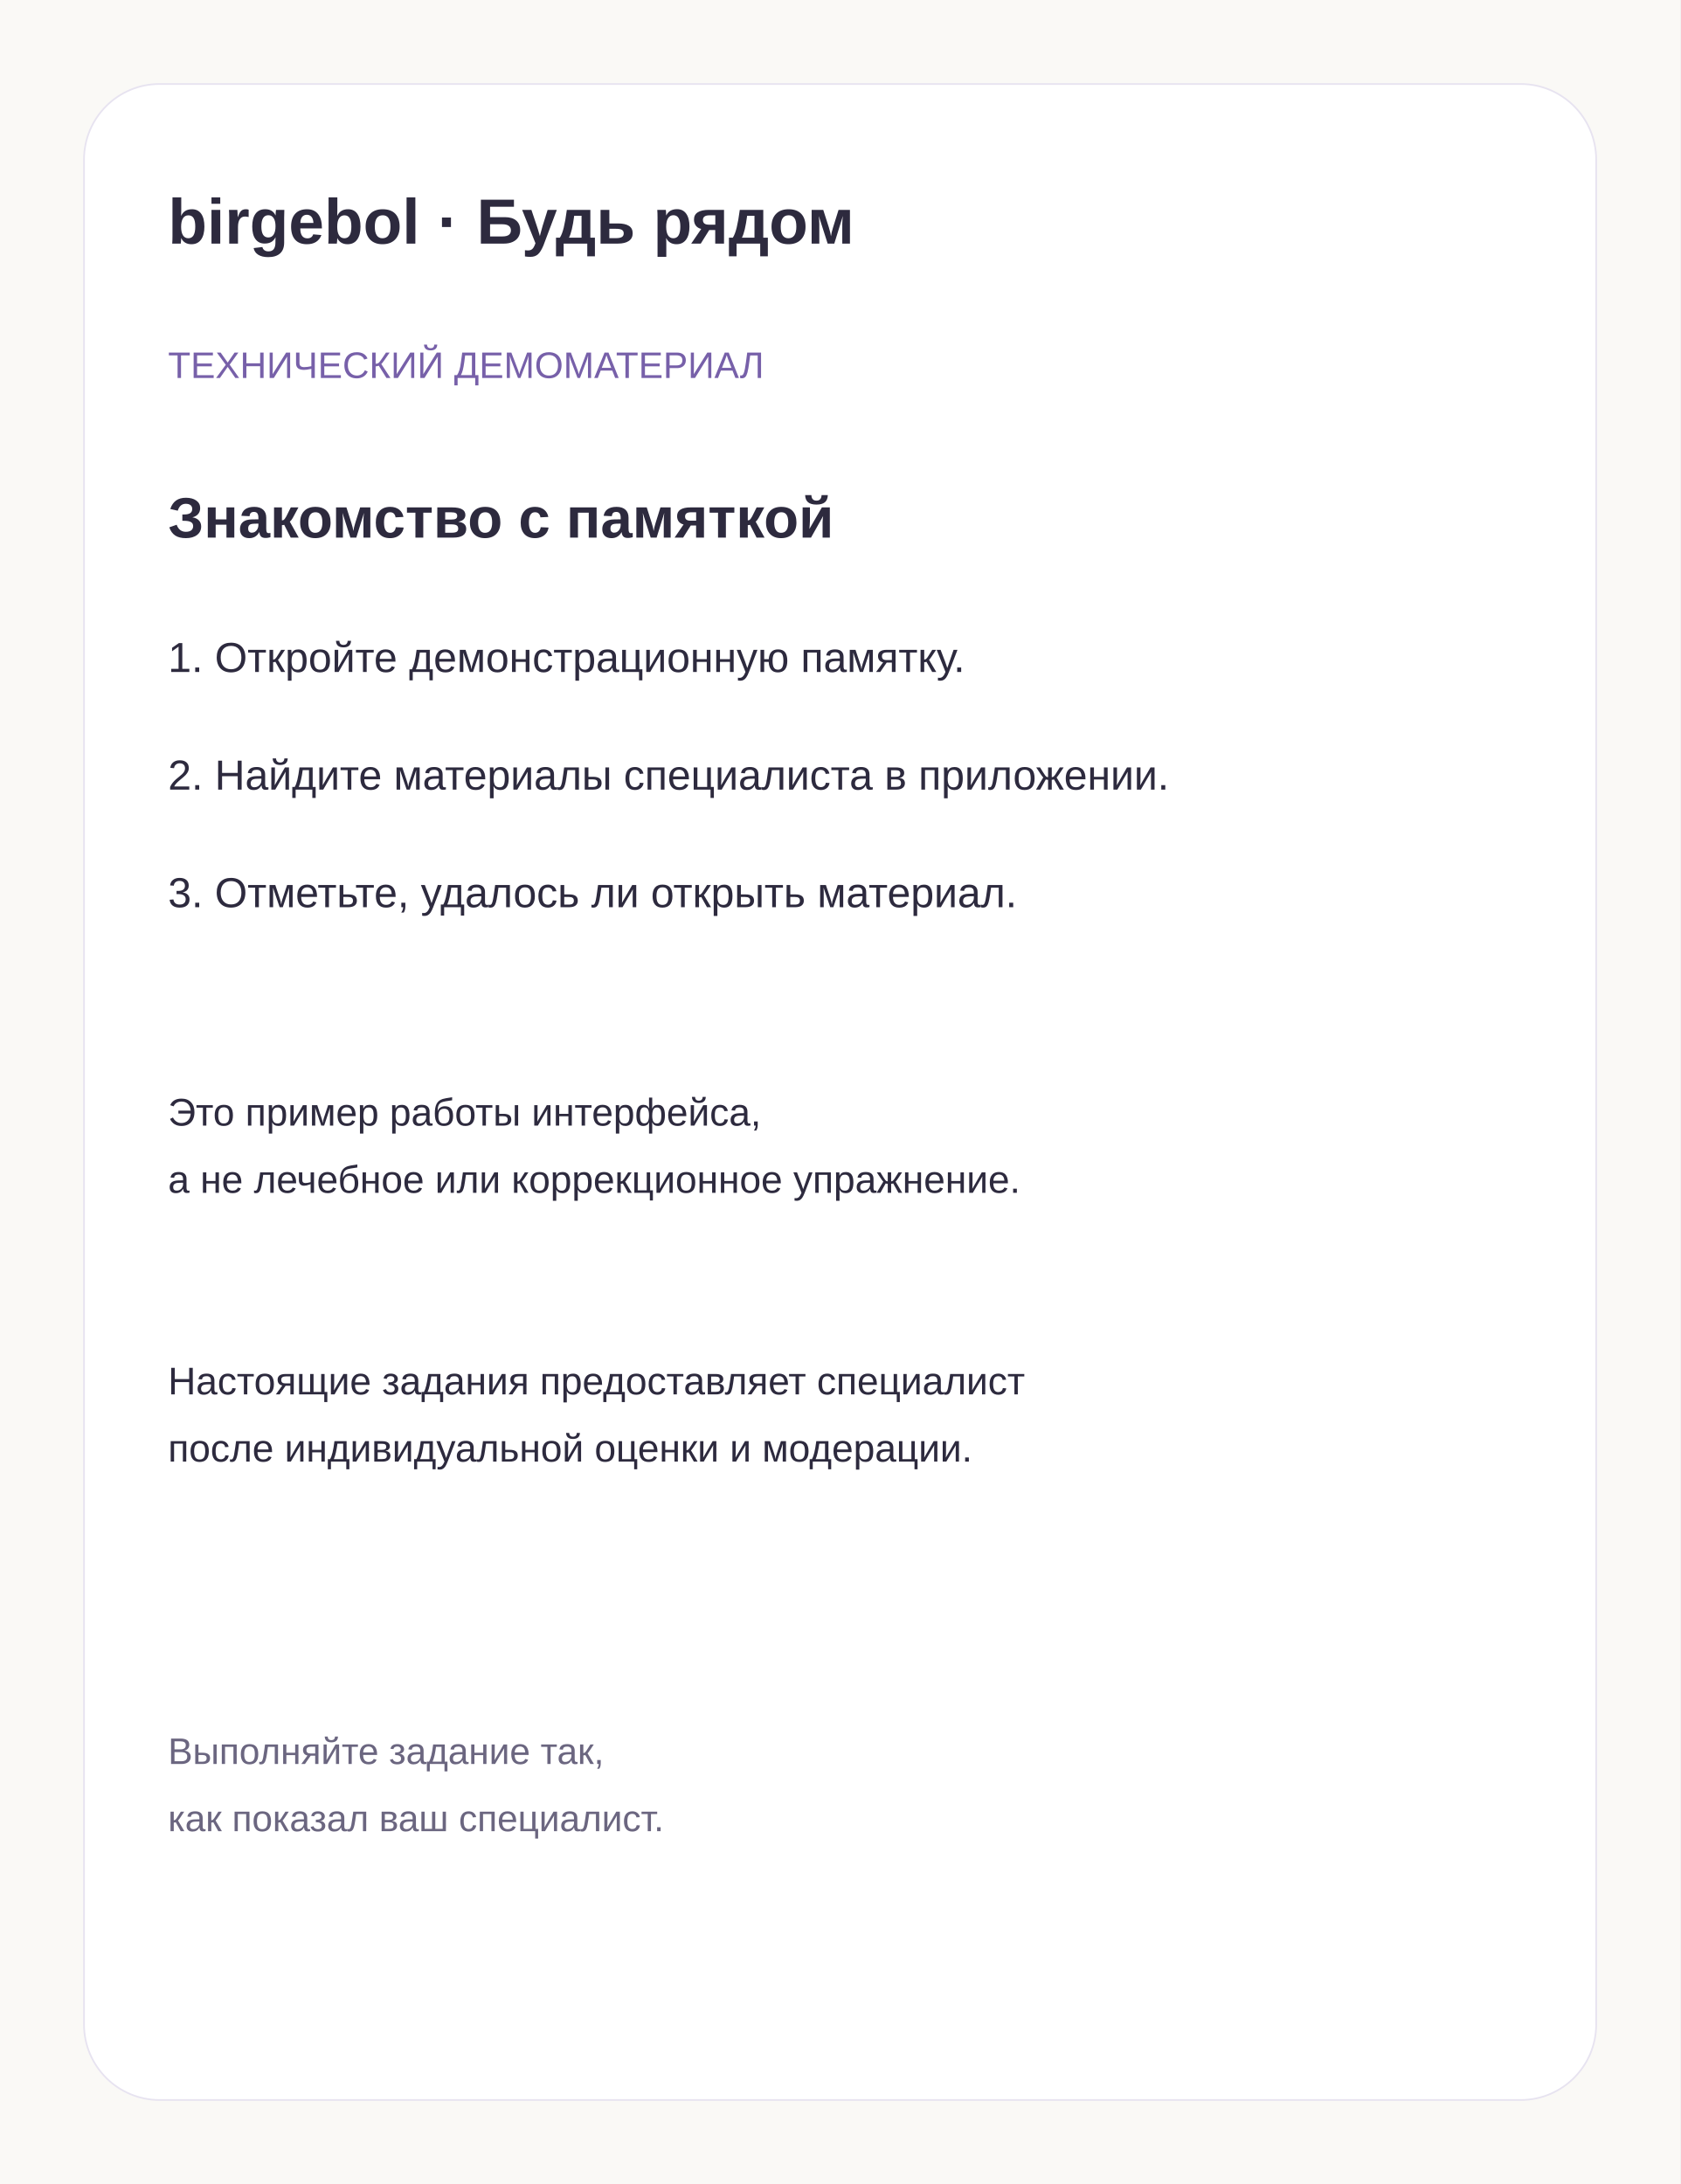
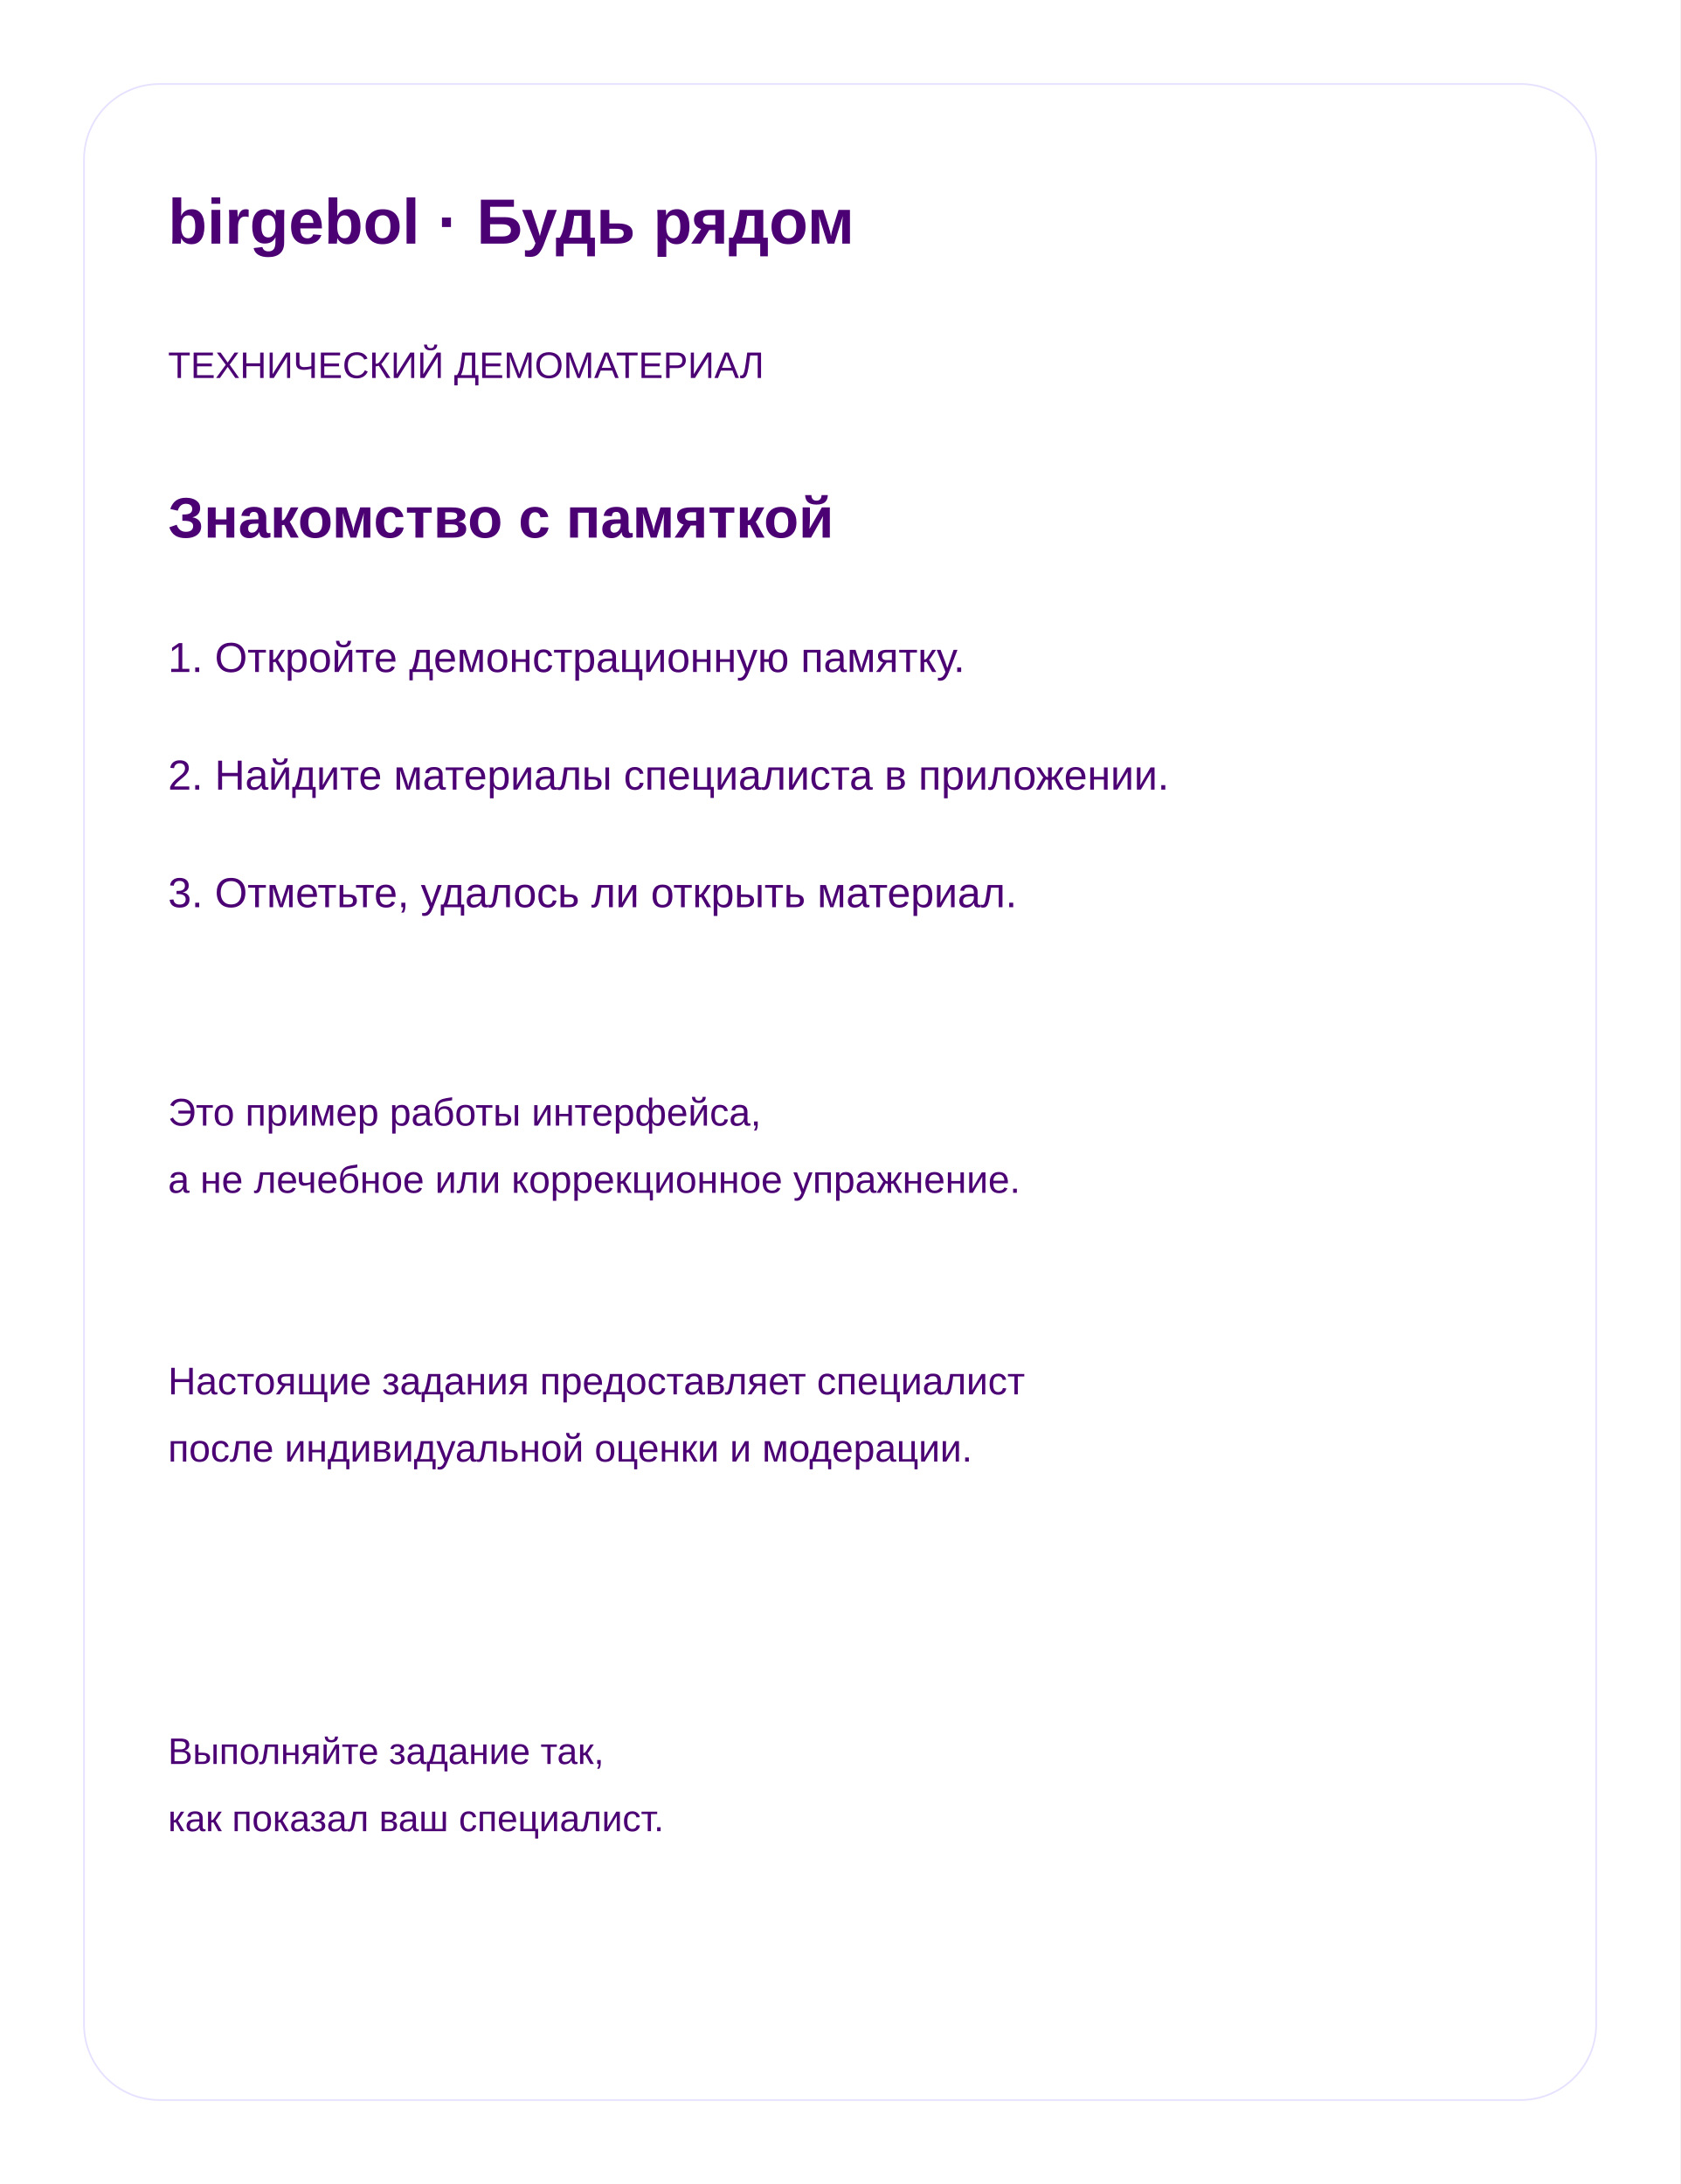
<svg xmlns="http://www.w3.org/2000/svg" width="1000" height="1300" viewBox="0 0 1000 1300">
-   <rect width="1000" height="1300" fill="#faf9f6" />
-   <rect x="50" y="50" width="900" height="1200" rx="45" fill="white" stroke="#e7e3f0" />
-   <g font-family="Arial,sans-serif" fill="#2d2a3e">
+   <rect width="1000" height="1300" fill="#FFFFFF" />
+   <rect x="50" y="50" width="900" height="1200" rx="45" fill="white" stroke="#E6E1FF" />
+   <g font-family="Arial,sans-serif" fill="#4B0073">
    <text x="100" y="145" font-size="38" font-weight="bold">birgebol · Будь рядом</text>
-     <text x="100" y="225" font-size="22" fill="#7760a9">ТЕХНИЧЕСКИЙ ДЕМОМАТЕРИАЛ</text>
+     <text x="100" y="225" font-size="22" fill="#4B0073">ТЕХНИЧЕСКИЙ ДЕМОМАТЕРИАЛ</text>
    <text x="100" y="320" font-size="34" font-weight="bold">Знакомство с памяткой</text>
    <text x="100" y="400" font-size="25">1. Откройте демонстрационную памятку.</text>
    <text x="100" y="470" font-size="25">2. Найдите материалы специалиста в приложении.</text>
    <text x="100" y="540" font-size="25">3. Отметьте, удалось ли открыть материал.</text>
    <text x="100" y="670" font-size="23">Это пример работы интерфейса,</text>
    <text x="100" y="710" font-size="23">а не лечебное или коррекционное упражнение.</text>
    <text x="100" y="830" font-size="23">Настоящие задания предоставляет специалист</text>
    <text x="100" y="870" font-size="23">после индивидуальной оценки и модерации.</text>
-     <text x="100" y="1050" font-size="22" fill="#6b6680">Выполняйте задание так,</text>
-     <text x="100" y="1090" font-size="22" fill="#6b6680">как показал ваш специалист.</text>
+     <text x="100" y="1050" font-size="22" fill="#4B0073">Выполняйте задание так,</text>
+     <text x="100" y="1090" font-size="22" fill="#4B0073">как показал ваш специалист.</text>
  </g>
</svg>
